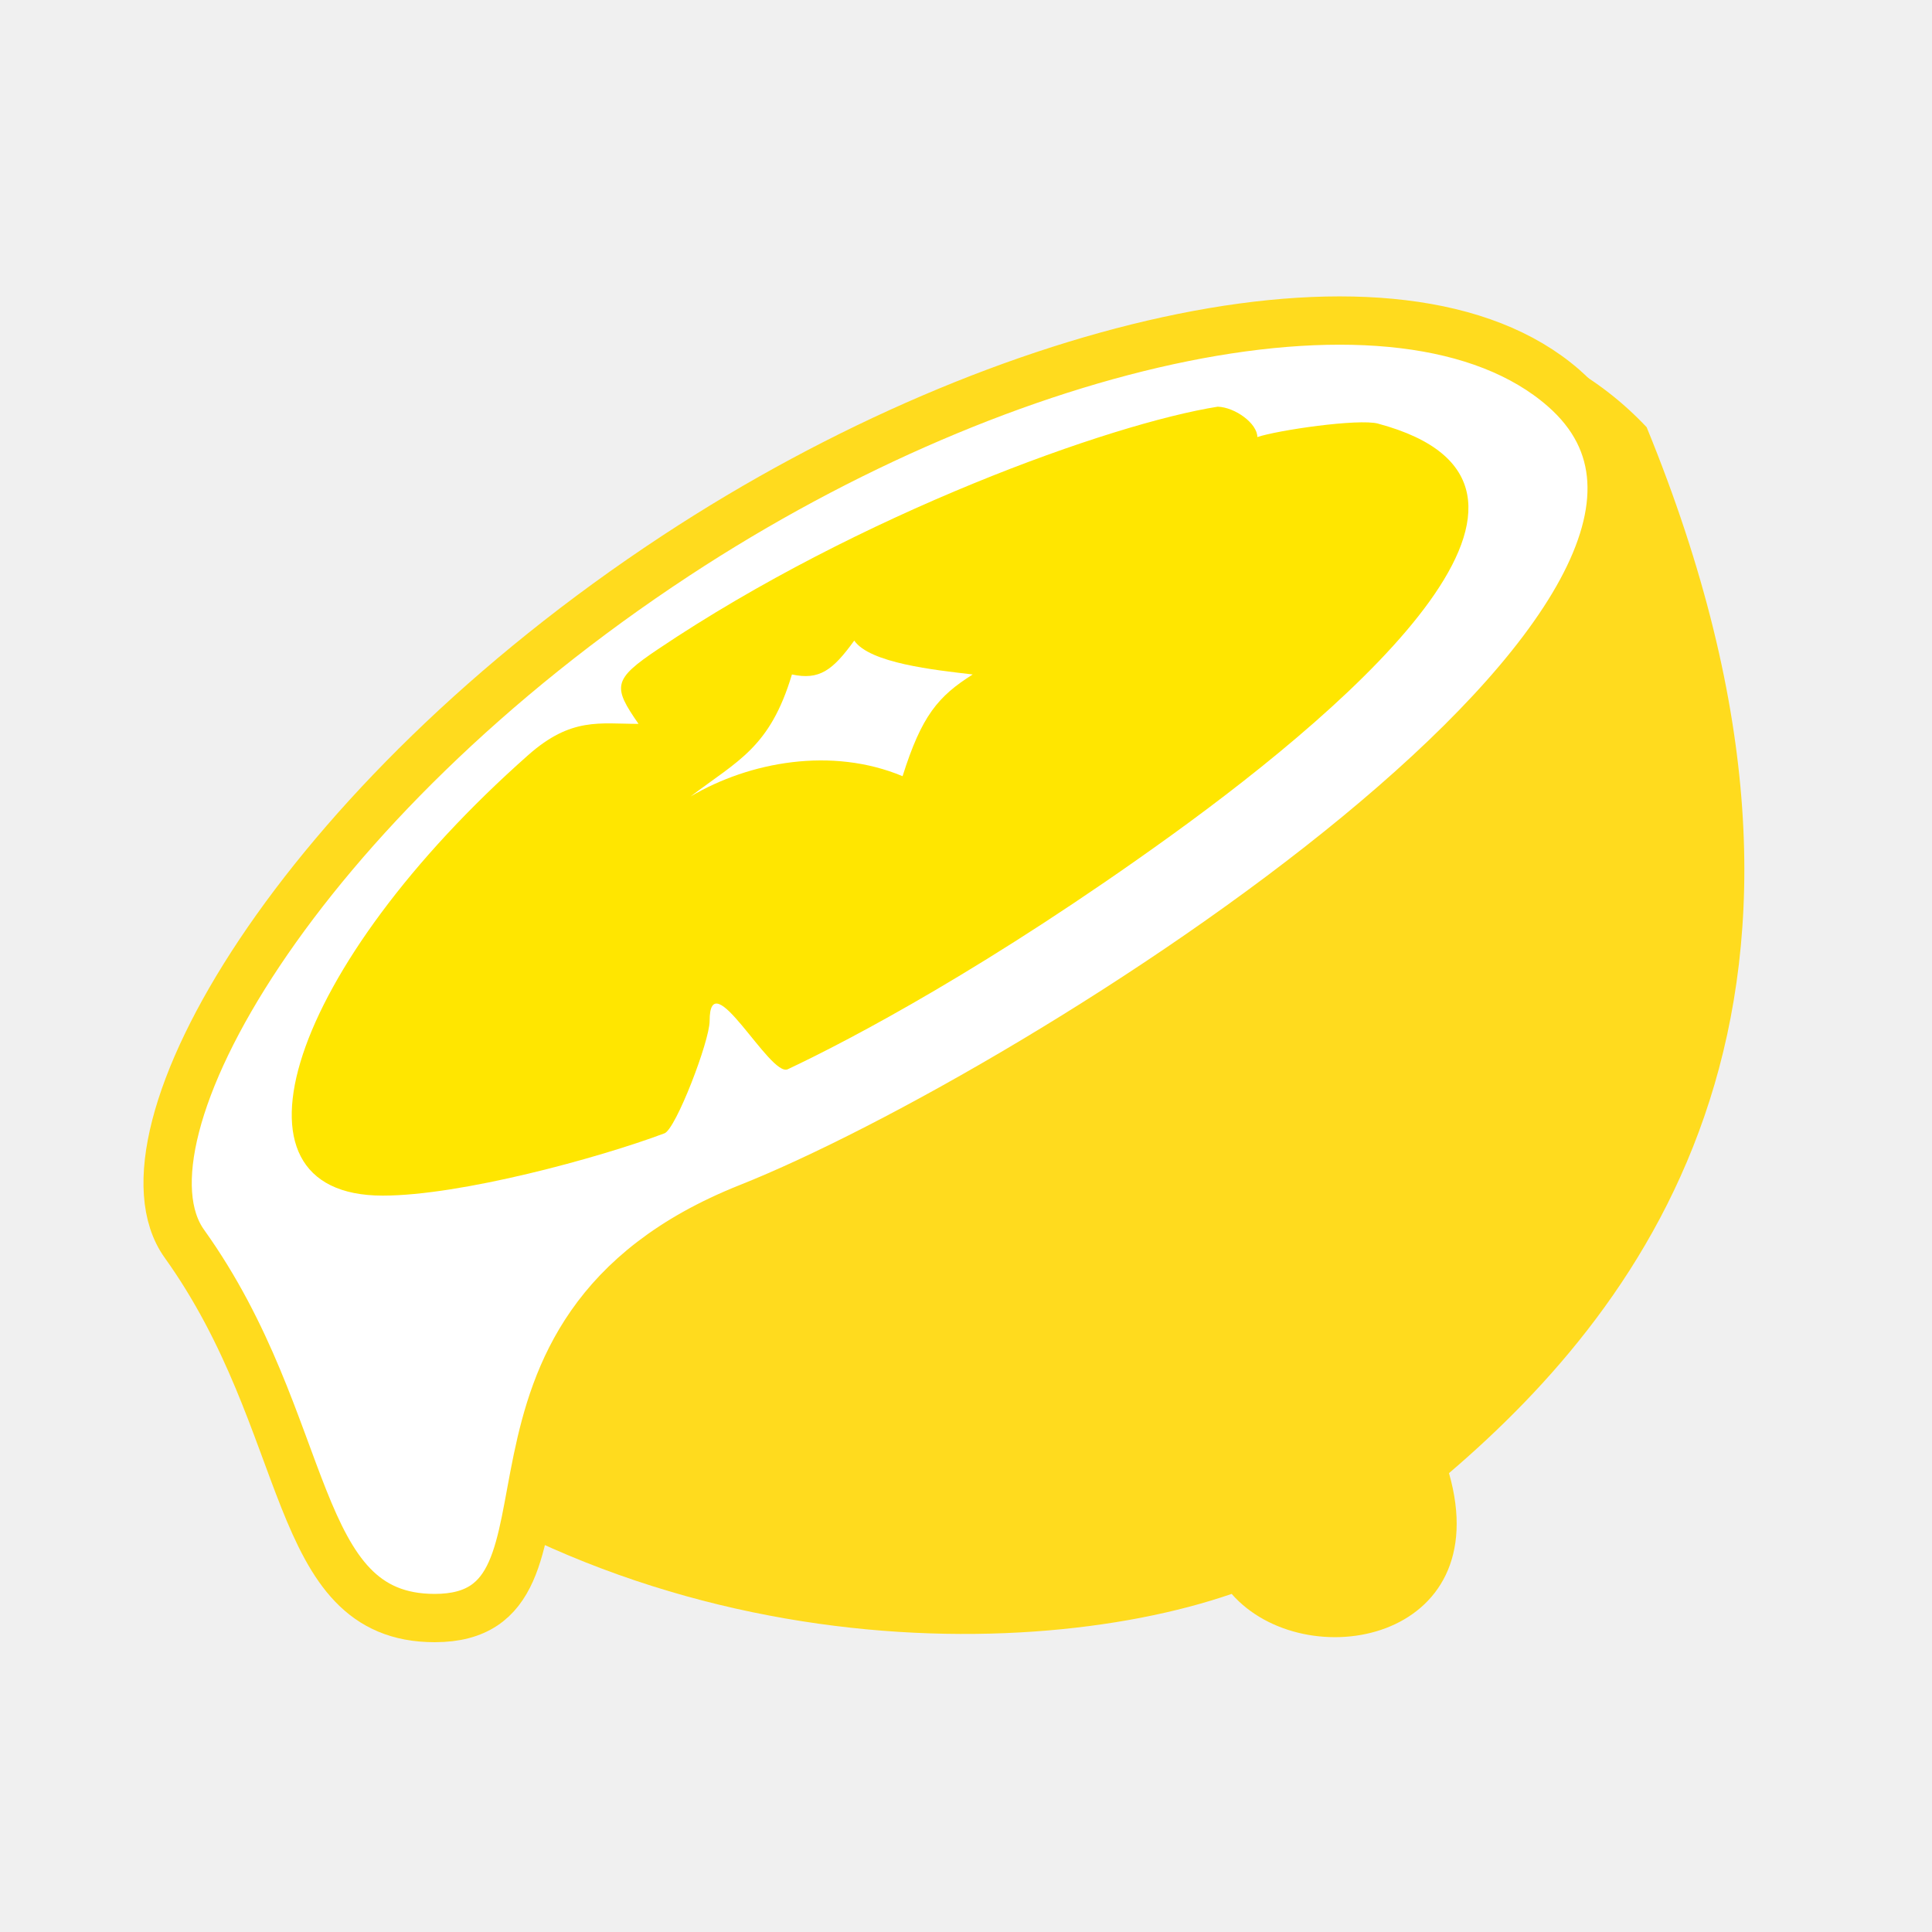
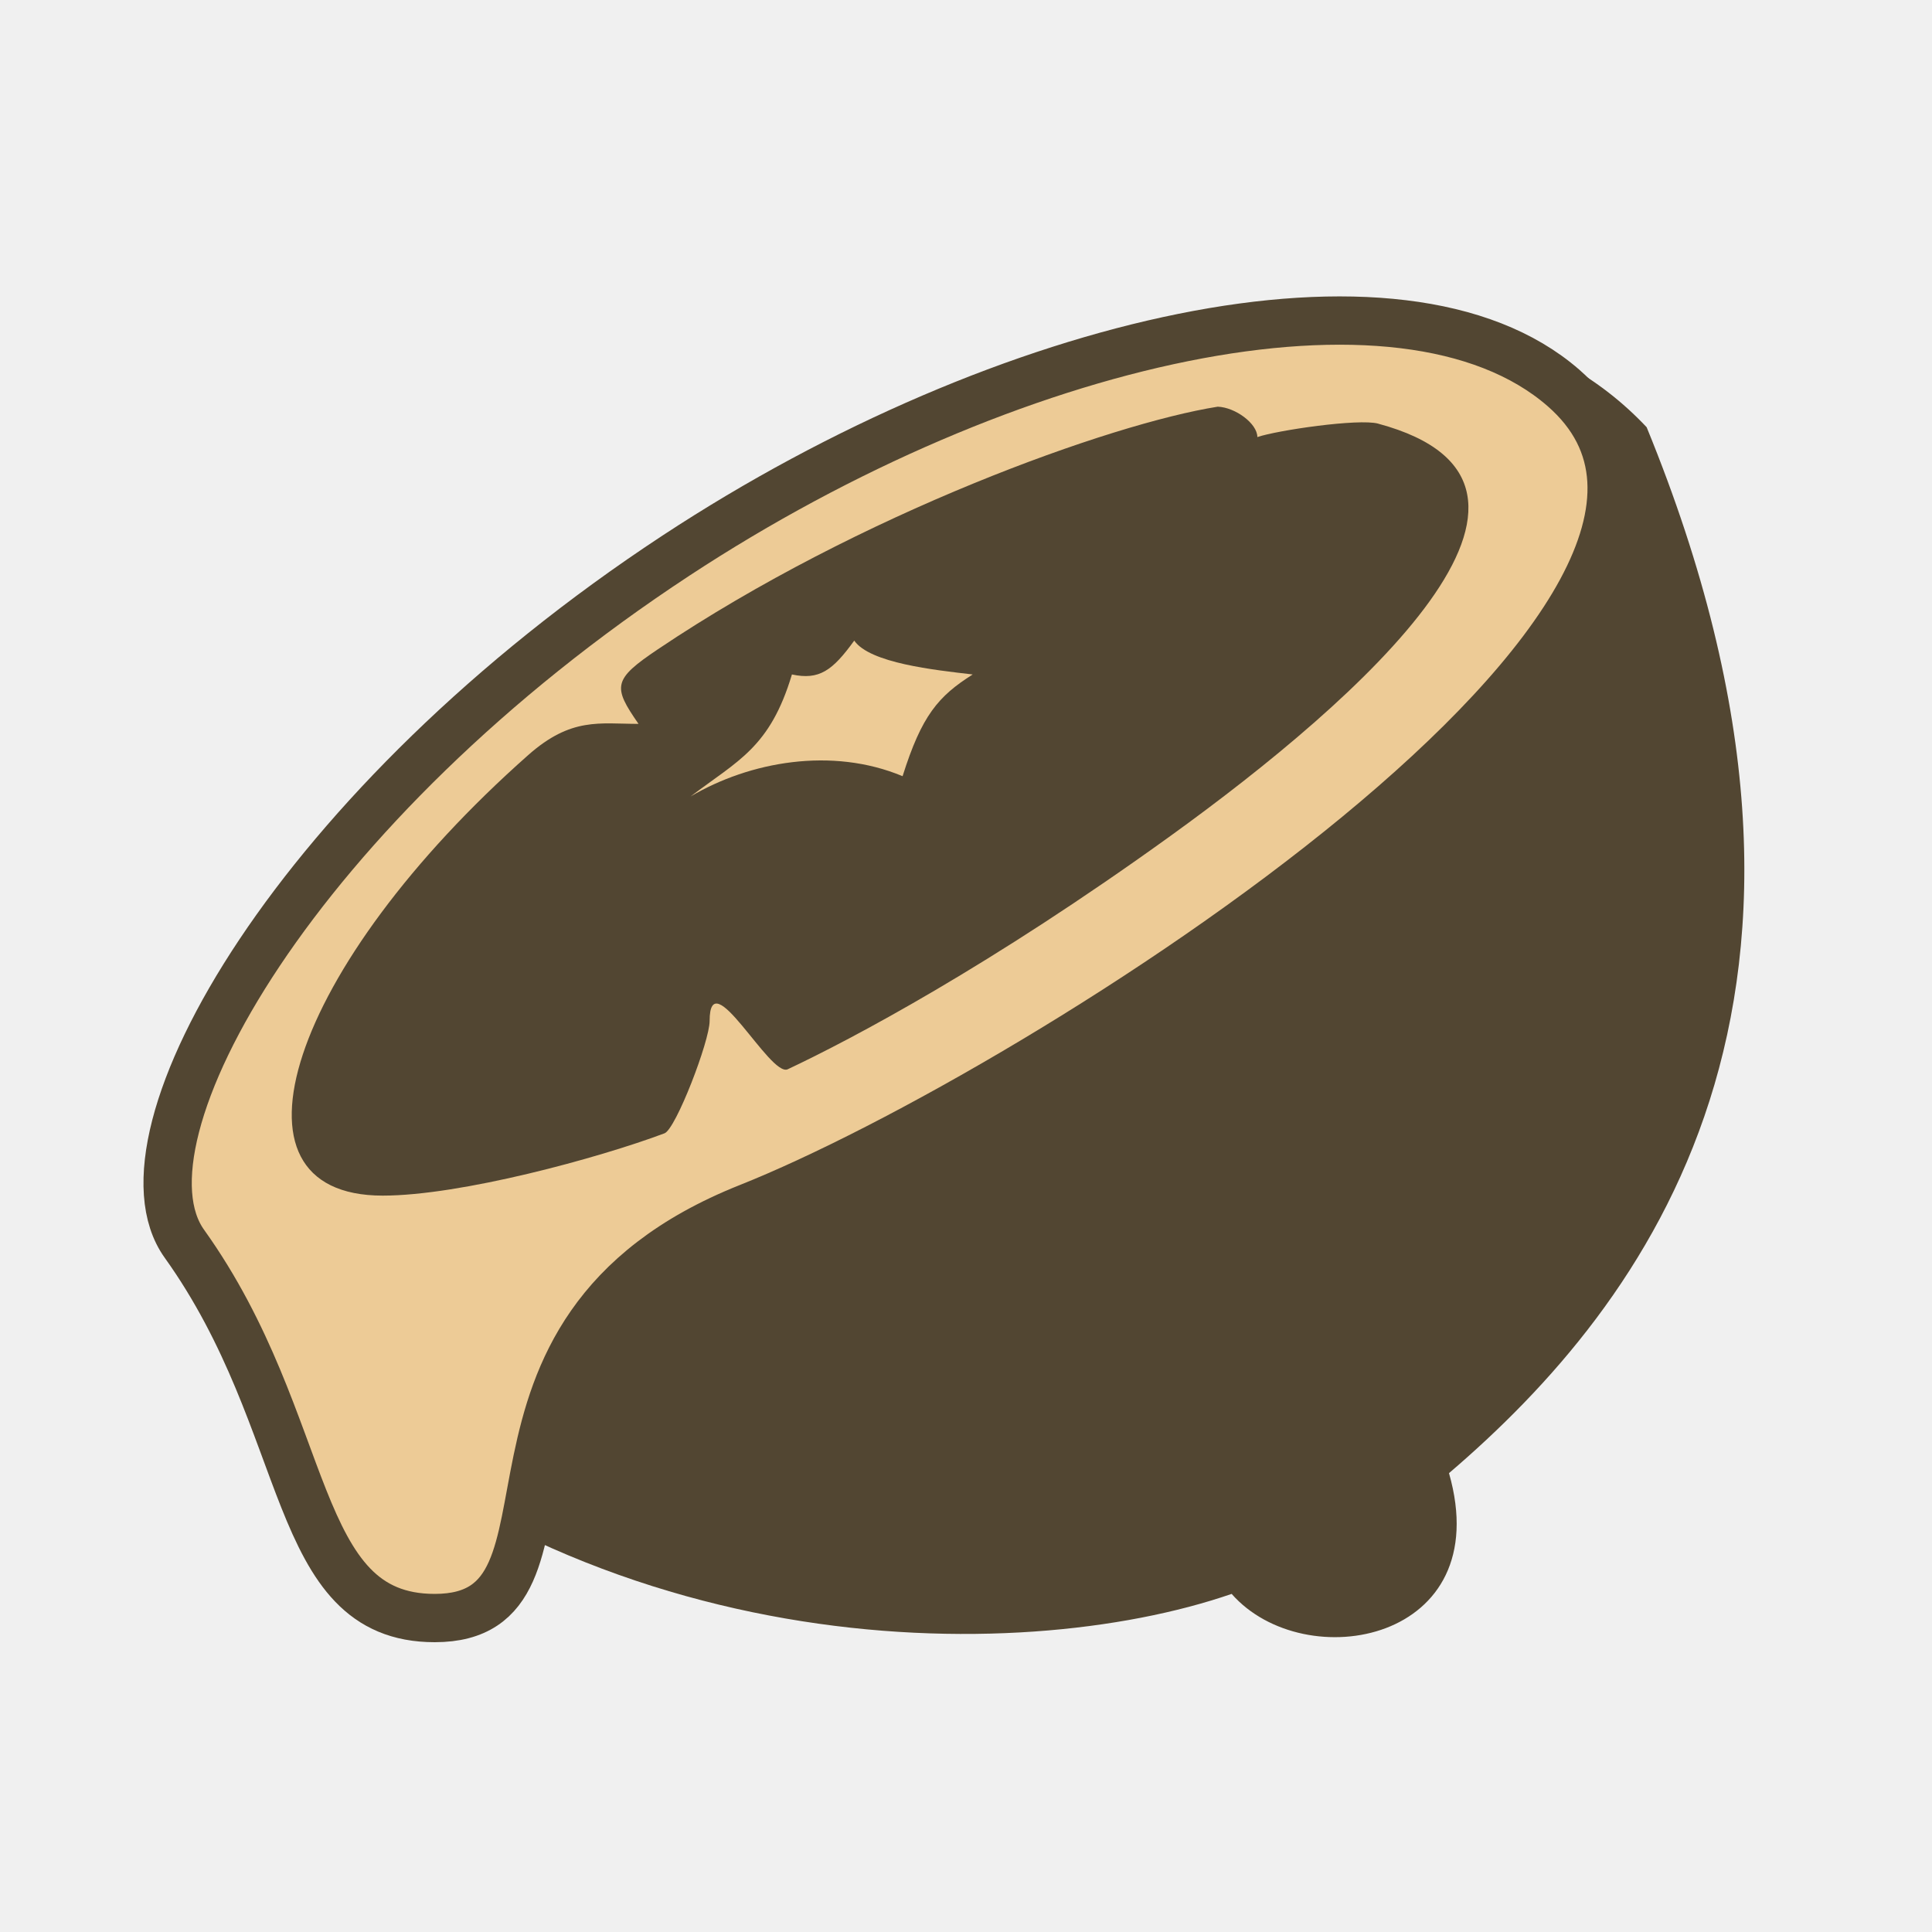
<svg xmlns="http://www.w3.org/2000/svg" width="40" height="40" fill="none">
-   <path d="M34.092 8.845C38.929 20.652 34.092 27 30 30.5c1 3.5-2.986 4.222-4.5 2.5-4.457 1.537-13.512 1.487-20-5C2 24.5 4.73 16.714 14 11.5c8-4.5 16-7 20.092-2.655Z" fill="#FFDB1E" />
-   <path d="M14 11.5c6.848-4.497 15.025-6.38 18.368-3.47C37.5 12.5 21.5 22.612 15.5 25c-6.5 2.587-3 8.5-6.5 8.5-3 0-2.5-4-5.183-7.75C2.232 23.535 6.16 16.648 14 11.5Z" fill="#fff" stroke="#FFDB1E" />
-   <path d="M28.535 8.772c4.645 1.25-.365 5.695-4.303 8.536-3.732 2.692-6.606 4.21-7.923 4.83-.366.173-1.617-2.252-1.617-1 0 .417-.7 2.238-.934 2.326-1.365.512-4.223 1.29-5.835 1.29-3.491 0-1.923-4.754 3.014-9.122.892-.789 1.478-.645 2.283-.645-.537-.773-.534-.917.403-1.546C17.79 10.64 23 8.77 25.212 8.42c.366.014.82.35.82.629.41-.14 2.095-.388 2.503-.278Z" fill="#FFE600" />
-   <path d="M14.297 16.49c.985-.747 1.644-1.01 2.099-2.526.566.121.841-.08 1.29-.701.324.466 1.657.608 2.453.701-.715.451-1.057.852-1.452 2.106-1.464-.611-3.167-.302-4.39.42Z" fill="#fff" />
+   <path d="M34.092 8.845C38.929 20.652 34.092 27 30 30.5c1 3.5-2.986 4.222-4.5 2.5-4.457 1.537-13.512 1.487-20-5C2 24.5 4.73 16.714 14 11.5c8-4.5 16-7 20.092-2.655Z" fill="#524632" />
+   <path d="M14 11.5c6.848-4.497 15.025-6.38 18.368-3.47C37.5 12.5 21.5 22.612 15.5 25c-6.5 2.587-3 8.5-6.5 8.5-3 0-2.5-4-5.183-7.75C2.232 23.535 6.16 16.648 14 11.5Z" fill="#edcb96" stroke="#524632" />
+   <path d="M28.535 8.772c4.645 1.25-.365 5.695-4.303 8.536-3.732 2.692-6.606 4.21-7.923 4.83-.366.173-1.617-2.252-1.617-1 0 .417-.7 2.238-.934 2.326-1.365.512-4.223 1.29-5.835 1.29-3.491 0-1.923-4.754 3.014-9.122.892-.789 1.478-.645 2.283-.645-.537-.773-.534-.917.403-1.546C17.79 10.64 23 8.77 25.212 8.42c.366.014.82.35.82.629.41-.14 2.095-.388 2.503-.278Z" fill="#524632" />
+   <path d="M14.297 16.49c.985-.747 1.644-1.01 2.099-2.526.566.121.841-.08 1.29-.701.324.466 1.657.608 2.453.701-.715.451-1.057.852-1.452 2.106-1.464-.611-3.167-.302-4.39.42Z" fill="#edcb96" />
</svg>
